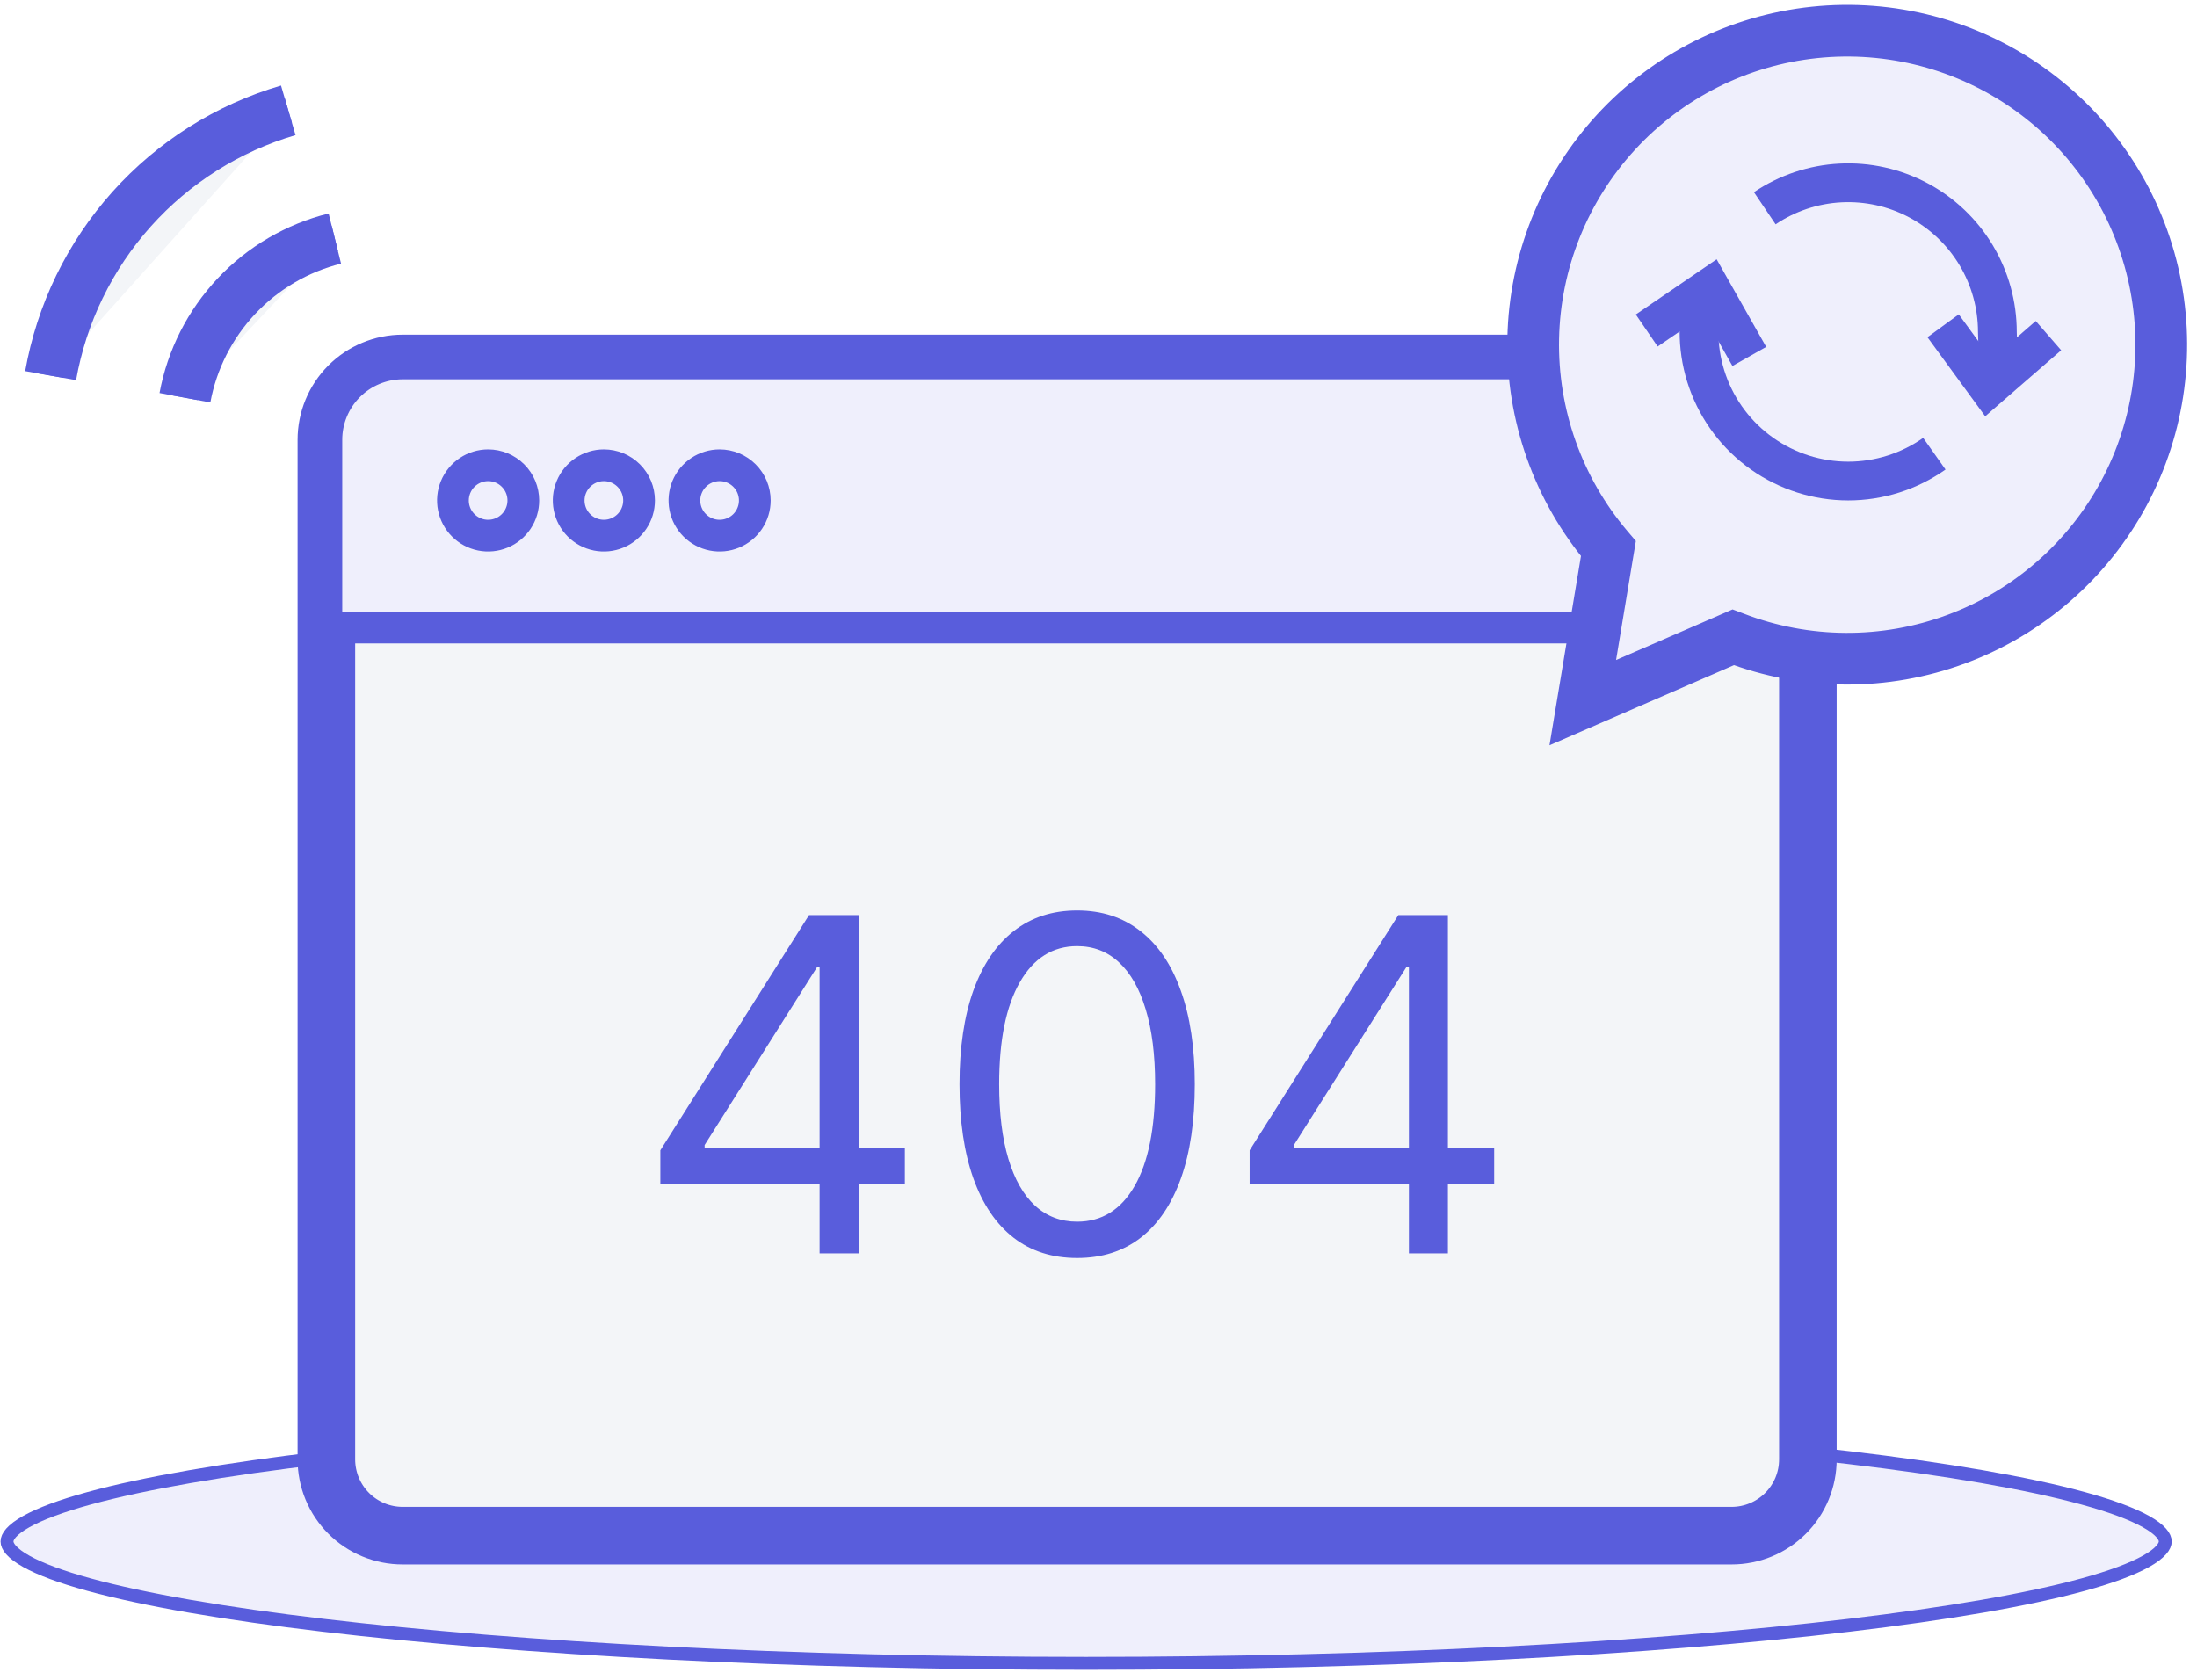
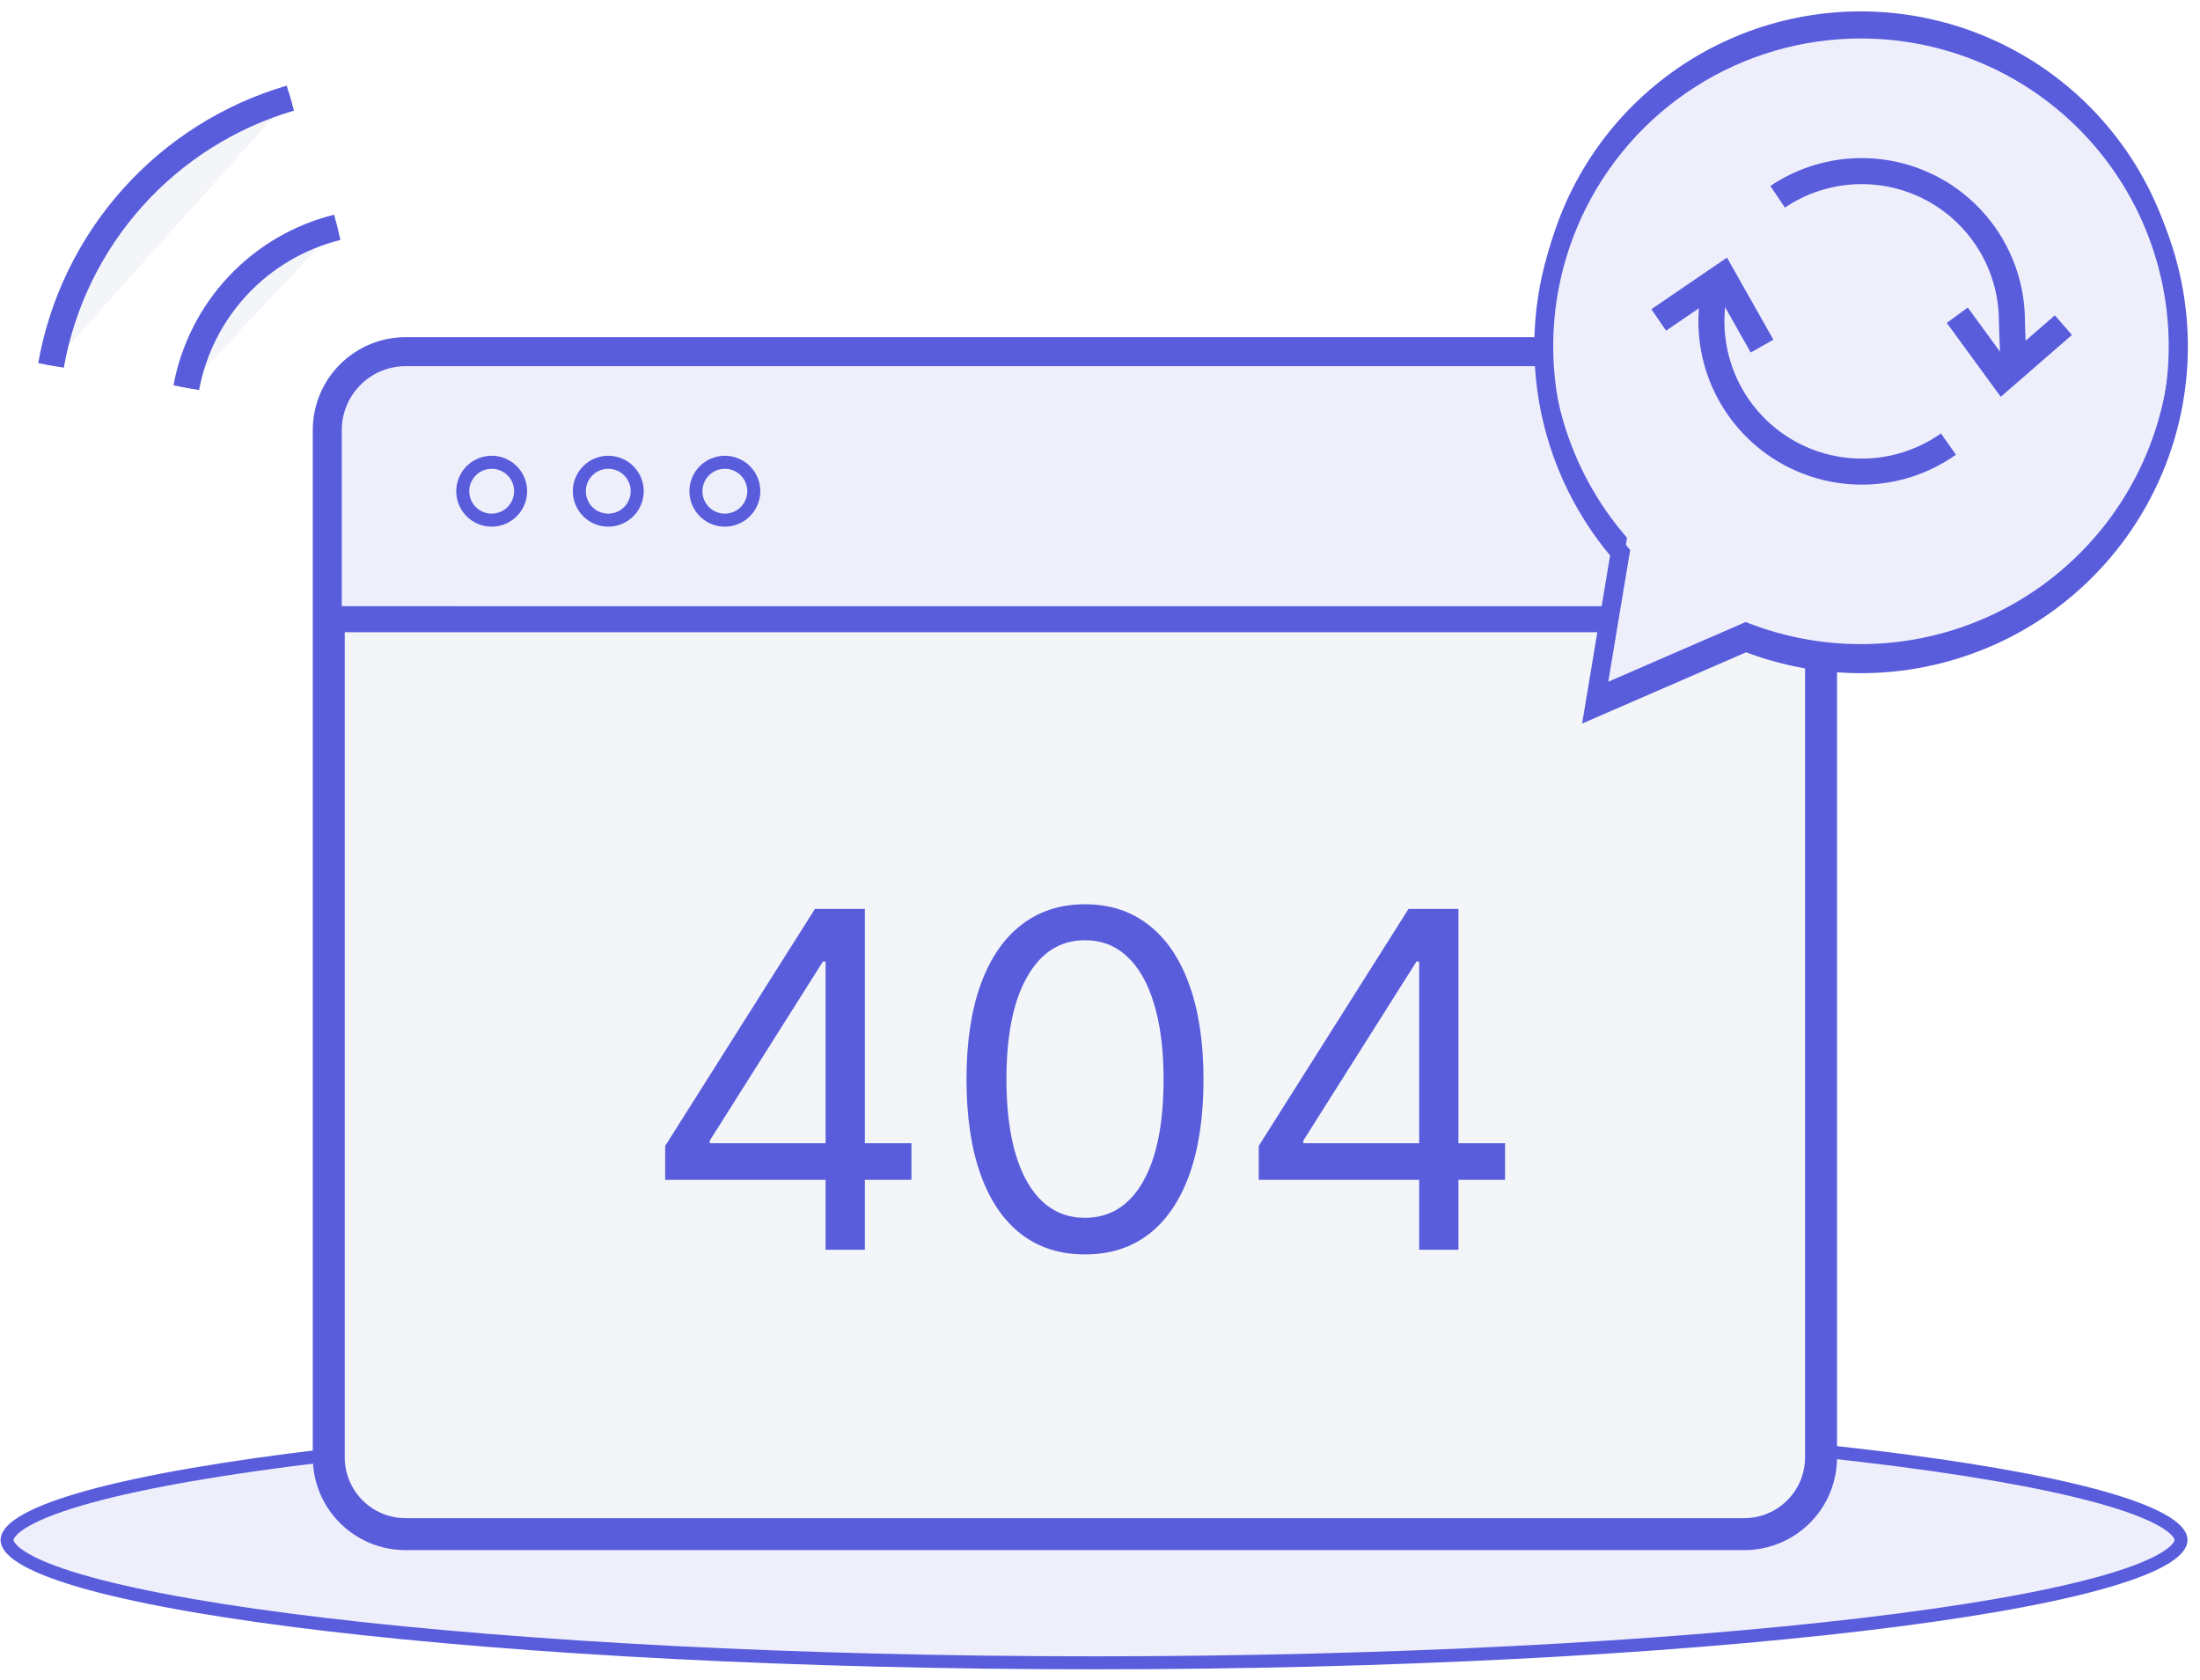
- <svg xmlns="http://www.w3.org/2000/svg" width="170" height="130" viewBox="0 0 170 130" fill="none">
-   <path d="M84.043 128.728C61.291 128.728 40.312 127.591 25.027 125.784C17.382 124.88 11.18 123.81 6.897 122.636C4.752 122.048 3.118 121.441 2.029 120.831C1.485 120.525 1.102 120.233 0.86 119.961C0.62 119.691 0.543 119.471 0.543 119.294C0.543 119.117 0.62 118.897 0.86 118.627C1.102 118.355 1.485 118.062 2.029 117.757C3.118 117.147 4.752 116.54 6.897 115.952C11.18 114.778 17.382 113.708 25.027 112.804C40.312 110.997 61.291 109.86 84.043 109.86C106.795 109.86 127.774 110.997 143.058 112.805C150.704 113.709 156.906 114.779 161.189 115.953C163.334 116.541 164.968 117.148 166.057 117.758C166.601 118.063 166.984 118.356 167.226 118.628C167.466 118.897 167.543 119.117 167.543 119.294C167.543 119.471 167.466 119.691 167.226 119.96C166.984 120.232 166.601 120.525 166.057 120.83C164.968 121.44 163.334 122.047 161.189 122.635C156.906 123.809 150.704 124.879 143.058 125.783C127.774 127.591 106.795 128.728 84.043 128.728Z" fill="#EFEFFC" stroke="#595DDC" />
-   <path d="M31.151 118.844C29.588 118.842 28.089 118.22 26.983 117.114C25.878 116.009 25.256 114.51 25.255 112.947V34.041C25.254 32.475 25.875 30.973 26.98 29.865C28.085 28.756 29.585 28.131 31.151 28.127H133.994C135.559 28.131 137.059 28.756 138.165 29.865C139.27 30.973 139.891 32.475 139.89 34.041V112.947C139.888 114.51 139.267 116.009 138.161 117.114C137.056 118.22 135.557 118.842 133.994 118.844H31.151Z" fill="#F3F5F8" stroke="#595DDC" stroke-width="2" />
-   <path d="M133.994 28.354C135.499 28.358 136.941 28.959 138.004 30.025C139.067 31.091 139.663 32.536 139.662 34.041V112.947C139.661 114.45 139.063 115.891 138 116.954C136.937 118.017 135.497 118.615 133.994 118.617H31.151C29.648 118.615 28.207 118.017 27.144 116.954C26.081 115.891 25.484 114.45 25.482 112.947V34.041C25.481 32.536 26.078 31.091 27.14 30.025C28.203 28.959 29.645 28.358 31.151 28.354H133.994ZM133.994 27.899H31.151C29.524 27.902 27.966 28.551 26.817 29.702C25.669 30.854 25.025 32.415 25.027 34.041V112.947C25.027 113.752 25.185 114.548 25.492 115.291C25.8 116.035 26.251 116.71 26.819 117.279C27.388 117.848 28.063 118.299 28.807 118.606C29.55 118.914 30.346 119.072 31.151 119.071H133.994C134.798 119.072 135.594 118.914 136.338 118.606C137.081 118.299 137.756 117.848 138.325 117.279C138.894 116.71 139.345 116.035 139.652 115.291C139.96 114.548 140.118 113.752 140.117 112.947V34.041C140.119 32.415 139.475 30.854 138.327 29.702C137.179 28.551 135.62 27.902 133.994 27.899Z" fill="#EFEFFC" stroke="#595DDC" stroke-width="4" />
-   <path d="M25.255 48.565V34.041C25.254 32.476 25.875 30.974 26.98 29.865C28.085 28.756 29.585 28.131 31.151 28.127H133.994C135.559 28.131 137.06 28.756 138.165 29.865C139.271 30.974 139.891 32.476 139.89 34.041V48.566L25.255 48.565Z" fill="#EFEFFC" stroke="#595DDC" stroke-width="2" />
-   <path d="M133.994 28.354C135.499 28.358 136.941 28.959 138.004 30.025C139.067 31.091 139.663 32.536 139.662 34.041V48.337H25.482V34.041C25.481 32.536 26.078 31.091 27.14 30.025C28.203 28.959 29.645 28.358 31.151 28.354H133.994ZM133.994 27.899H31.151C29.524 27.902 27.966 28.551 26.817 29.702C25.669 30.854 25.025 32.415 25.027 34.041V48.792H140.117V34.041C140.119 32.415 139.475 30.854 138.327 29.702C137.179 28.551 135.62 27.902 133.994 27.899Z" fill="black" stroke="#595DDC" stroke-width="2" />
-   <path d="M55.682 40.955C55.243 40.955 54.813 40.825 54.448 40.581C54.082 40.336 53.797 39.989 53.629 39.583C53.461 39.177 53.417 38.73 53.503 38.299C53.588 37.868 53.8 37.471 54.111 37.161C54.422 36.85 54.818 36.638 55.249 36.552C55.68 36.467 56.127 36.511 56.533 36.679C56.94 36.847 57.287 37.132 57.531 37.498C57.775 37.863 57.905 38.292 57.906 38.732C57.905 39.321 57.67 39.886 57.253 40.303C56.837 40.72 56.272 40.954 55.682 40.955Z" fill="#EFEFFC" stroke="#595DDC" />
-   <path d="M55.683 36.234C56.176 36.234 56.659 36.38 57.069 36.655C57.48 36.929 57.8 37.319 57.989 37.775C58.178 38.231 58.227 38.733 58.131 39.217C58.034 39.701 57.797 40.146 57.448 40.495C57.099 40.844 56.654 41.082 56.17 41.178C55.685 41.275 55.184 41.225 54.727 41.036C54.271 40.847 53.882 40.527 53.607 40.117C53.333 39.706 53.187 39.224 53.187 38.73C53.188 38.068 53.451 37.434 53.919 36.966C54.386 36.498 55.021 36.235 55.683 36.234ZM55.683 35.779C55.099 35.779 54.529 35.953 54.043 36.277C53.558 36.601 53.18 37.062 52.956 37.601C52.733 38.14 52.675 38.733 52.789 39.306C52.903 39.878 53.184 40.404 53.596 40.817C54.009 41.229 54.535 41.51 55.107 41.624C55.679 41.738 56.273 41.679 56.812 41.456C57.351 41.233 57.812 40.855 58.136 40.369C58.46 39.884 58.633 39.314 58.633 38.73C58.633 37.948 58.322 37.197 57.769 36.644C57.216 36.09 56.465 35.779 55.683 35.779Z" fill="black" stroke="#595DDC" stroke-width="2" />
-   <path d="M46.727 40.955C46.287 40.955 45.858 40.825 45.492 40.581C45.127 40.336 44.842 39.989 44.674 39.583C44.505 39.177 44.461 38.73 44.547 38.299C44.633 37.868 44.845 37.471 45.155 37.161C45.466 36.85 45.862 36.638 46.294 36.552C46.725 36.467 47.172 36.511 47.578 36.679C47.984 36.847 48.331 37.132 48.575 37.498C48.819 37.863 48.95 38.292 48.95 38.732C48.949 39.321 48.715 39.886 48.298 40.303C47.881 40.72 47.316 40.954 46.727 40.955Z" fill="#EFEFFC" stroke="#595DDC" />
-   <path d="M46.727 36.234C47.221 36.234 47.703 36.38 48.114 36.655C48.524 36.929 48.844 37.319 49.033 37.775C49.222 38.231 49.271 38.733 49.175 39.217C49.078 39.701 48.841 40.146 48.492 40.495C48.143 40.844 47.698 41.082 47.214 41.178C46.73 41.275 46.228 41.225 45.772 41.036C45.316 40.847 44.926 40.527 44.651 40.117C44.377 39.706 44.231 39.224 44.231 38.73C44.232 38.068 44.495 37.434 44.963 36.966C45.431 36.498 46.065 36.235 46.727 36.234ZM46.727 35.779C46.143 35.779 45.573 35.953 45.087 36.277C44.602 36.601 44.224 37.062 44.001 37.601C43.777 38.14 43.719 38.733 43.833 39.306C43.947 39.878 44.228 40.404 44.64 40.817C45.053 41.229 45.579 41.51 46.151 41.624C46.724 41.738 47.317 41.679 47.856 41.456C48.395 41.233 48.856 40.855 49.18 40.369C49.505 39.884 49.678 39.314 49.678 38.73C49.677 37.948 49.367 37.197 48.813 36.644C48.26 36.09 47.509 35.779 46.727 35.779Z" fill="black" stroke="#595DDC" stroke-width="2" />
-   <path d="M37.771 40.955C37.331 40.955 36.902 40.825 36.536 40.581C36.171 40.336 35.886 39.989 35.718 39.583C35.549 39.177 35.505 38.73 35.591 38.299C35.677 37.868 35.889 37.471 36.199 37.161C36.51 36.85 36.906 36.638 37.337 36.552C37.769 36.467 38.216 36.511 38.622 36.679C39.028 36.847 39.375 37.132 39.619 37.498C39.863 37.863 39.994 38.292 39.994 38.732C39.993 39.321 39.758 39.886 39.342 40.303C38.925 40.72 38.36 40.954 37.771 40.955Z" fill="#EFEFFC" stroke="#595DDC" />
-   <path d="M37.771 36.234C38.265 36.234 38.748 36.38 39.158 36.655C39.568 36.929 39.888 37.319 40.077 37.775C40.266 38.231 40.316 38.733 40.219 39.217C40.123 39.701 39.885 40.146 39.536 40.495C39.187 40.844 38.742 41.082 38.258 41.178C37.774 41.275 37.272 41.225 36.816 41.036C36.36 40.847 35.97 40.527 35.696 40.117C35.422 39.706 35.275 39.224 35.275 38.73C35.276 38.068 35.539 37.434 36.007 36.966C36.475 36.498 37.109 36.235 37.771 36.234ZM37.771 35.779C37.188 35.779 36.617 35.953 36.132 36.277C35.647 36.601 35.269 37.062 35.045 37.601C34.822 38.14 34.763 38.733 34.877 39.306C34.991 39.878 35.272 40.404 35.685 40.817C36.097 41.229 36.623 41.51 37.196 41.624C37.768 41.738 38.361 41.679 38.9 41.456C39.44 41.233 39.9 40.855 40.225 40.369C40.549 39.884 40.722 39.314 40.722 38.73C40.722 37.948 40.411 37.197 39.858 36.644C39.304 36.09 38.554 35.779 37.771 35.779Z" fill="black" stroke="#595DDC" stroke-width="2" />
-   <path d="M124.455 42.458L124.386 42.377C120.562 37.859 118.518 32.1 118.638 26.181C118.759 20.263 121.035 14.592 125.041 10.233C129.046 5.874 134.505 3.127 140.392 2.508C146.279 1.889 152.19 3.439 157.015 6.869C161.839 10.299 165.247 15.372 166.596 21.136C167.946 26.899 167.145 32.957 164.345 38.173C161.544 43.388 156.936 47.402 151.386 49.461C145.836 51.519 139.725 51.481 134.201 49.354L134.114 49.321L122.472 54.377L124.455 42.458Z" fill="#EFEFFC" stroke="#595DDC" stroke-width="4" />
-   <path d="M142.963 2.455C146.507 2.457 150.007 3.239 153.215 4.745C156.423 6.252 159.259 8.446 161.524 11.172C163.788 13.898 165.425 17.089 166.318 20.519C167.211 23.948 167.338 27.532 166.69 31.017C166.043 34.501 164.636 37.8 162.57 40.679C160.504 43.559 157.83 45.948 154.737 47.678C151.644 49.408 148.208 50.436 144.673 50.689C141.138 50.943 137.591 50.414 134.283 49.143L134.11 49.076L133.939 49.15L122.765 54.005L124.662 42.6L124.697 42.392L124.56 42.231C121.576 38.719 119.658 34.426 119.035 29.859C118.413 25.292 119.11 20.643 121.045 16.46C122.981 12.277 126.073 8.735 129.957 6.253C133.841 3.771 138.354 2.453 142.963 2.455ZM142.963 2C138.268 1.999 133.67 3.342 129.713 5.871C125.757 8.399 122.607 12.008 120.635 16.269C118.664 20.531 117.953 25.268 118.587 29.92C119.222 34.573 121.174 38.946 124.215 42.525L122.18 54.754L134.122 49.567C137.492 50.865 141.108 51.405 144.711 51.148C148.314 50.892 151.816 49.845 154.97 48.083C158.123 46.32 160.849 43.885 162.955 40.95C165.061 38.016 166.495 34.653 167.155 31.102C167.815 27.55 167.685 23.897 166.774 20.402C165.864 16.906 164.194 13.654 161.885 10.876C159.576 8.099 156.684 5.863 153.414 4.329C150.143 2.795 146.575 2 142.963 2Z" fill="black" stroke="#595DDC" stroke-width="2" />
-   <path d="M136.555 16.116C138.291 14.945 140.314 14.268 142.406 14.159C144.498 14.05 146.58 14.511 148.429 15.495C150.279 16.479 151.826 17.947 152.905 19.742C153.983 21.538 154.553 23.593 154.553 25.688C154.553 26.559 154.737 28.686 154.553 29.502" stroke="#595DDC" stroke-width="3" stroke-miterlimit="10" />
-   <path d="M149.676 35.112C147.726 36.489 145.398 37.228 143.011 37.227C140.624 37.226 138.296 36.486 136.347 35.108C134.398 33.729 132.924 31.781 132.128 29.531C131.332 27.281 131.252 24.839 131.9 22.542" stroke="#595DDC" stroke-width="3" stroke-miterlimit="10" />
-   <path d="M150.354 25.213L153.859 30.013L158.506 25.975" stroke="#595DDC" stroke-width="3" stroke-miterlimit="10" />
-   <path d="M127.42 25.577L132.328 22.226L135.358 27.585" stroke="#595DDC" stroke-width="3" stroke-miterlimit="10" />
-   <path d="M14.31 30.781C14.857 27.83 16.241 25.1 18.298 22.915C20.355 20.73 22.997 19.184 25.91 18.462" fill="#F3F5F8" />
-   <path d="M14.31 30.781C14.857 27.83 16.241 25.1 18.298 22.915C20.355 20.73 22.997 19.184 25.91 18.462" stroke="#595DDC" stroke-width="2" />
-   <path d="M14.31 30.781C14.857 27.83 16.241 25.1 18.298 22.915C20.355 20.73 22.997 19.184 25.91 18.462" stroke="#595DDC" stroke-width="4" stroke-miterlimit="10" />
-   <path d="M3.918 29.07C4.766 24.274 6.937 19.811 10.186 16.183C13.435 12.555 17.633 9.907 22.307 8.538" fill="#F3F5F8" />
-   <path d="M3.918 29.07C4.766 24.274 6.937 19.811 10.186 16.183C13.435 12.555 17.633 9.907 22.307 8.538" stroke="#595DDC" stroke-width="2" />
-   <path d="M3.918 29.07C4.766 24.274 6.937 19.811 10.186 16.183C13.435 12.555 17.633 9.907 22.307 8.538" stroke="#595DDC" stroke-width="4" stroke-miterlimit="10" />
-   <path d="M103.27 69.747C103.842 69.747 104.402 69.916 104.878 70.235C105.354 70.553 105.725 71.005 105.944 71.534C106.163 72.063 106.221 72.645 106.109 73.207C105.997 73.768 105.722 74.284 105.317 74.689C104.912 75.094 104.396 75.37 103.834 75.481C103.273 75.593 102.691 75.536 102.162 75.317C101.633 75.097 101.181 74.726 100.862 74.25C100.544 73.774 100.375 73.214 100.375 72.642C100.375 71.874 100.681 71.138 101.223 70.596C101.766 70.053 102.502 69.748 103.27 69.747ZM103.27 69.219C102.593 69.219 101.931 69.42 101.368 69.796C100.805 70.172 100.366 70.707 100.107 71.332C99.848 71.958 99.78 72.646 99.912 73.31C100.045 73.974 100.371 74.584 100.849 75.062C101.328 75.541 101.938 75.867 102.602 75.999C103.266 76.131 103.954 76.064 104.579 75.805C105.205 75.545 105.74 75.107 106.116 74.544C106.492 73.981 106.692 73.319 106.692 72.642C106.692 72.193 106.604 71.748 106.432 71.332C106.26 70.917 106.008 70.54 105.69 70.222C105.372 69.904 104.995 69.652 104.579 69.48C104.164 69.308 103.719 69.219 103.27 69.219Z" stroke="#595DDC" stroke-width="3" />
-   <path d="M61.829 69.747C62.401 69.747 62.961 69.916 63.437 70.235C63.913 70.553 64.284 71.005 64.503 71.534C64.722 72.063 64.78 72.645 64.668 73.207C64.556 73.768 64.281 74.284 63.876 74.689C63.471 75.094 62.955 75.37 62.394 75.481C61.832 75.593 61.25 75.536 60.721 75.317C60.192 75.097 59.74 74.726 59.422 74.25C59.103 73.774 58.934 73.214 58.934 72.642C58.934 71.874 59.24 71.138 59.783 70.596C60.325 70.053 61.061 69.748 61.829 69.747ZM61.829 69.219C61.152 69.219 60.49 69.42 59.927 69.796C59.364 70.172 58.925 70.707 58.666 71.332C58.407 71.958 58.34 72.646 58.471 73.31C58.604 73.974 58.93 74.584 59.408 75.062C59.887 75.541 60.497 75.867 61.161 75.999C61.825 76.131 62.513 76.064 63.139 75.805C63.764 75.545 64.299 75.107 64.675 74.544C65.051 73.981 65.252 73.319 65.252 72.642C65.252 72.193 65.163 71.748 64.991 71.332C64.819 70.917 64.567 70.54 64.249 70.222C63.931 69.904 63.554 69.652 63.139 69.48C62.723 69.308 62.278 69.219 61.829 69.219Z" stroke="#595DDC" stroke-width="3" />
-   <path d="M92.289 95.654C91.333 93.828 89.895 92.297 88.132 91.229C86.368 90.162 84.345 89.597 82.283 89.597C80.221 89.597 78.199 90.162 76.435 91.229C74.671 92.297 73.233 93.828 72.277 95.654" fill="#F3F5F8" />
-   <path d="M92.289 95.654C91.333 93.828 89.895 92.297 88.132 91.229C86.368 90.162 84.345 89.597 82.283 89.597C80.221 89.597 78.199 90.162 76.435 91.229C74.671 92.297 73.233 93.828 72.277 95.654" stroke="#595DDC" stroke-width="4" />
-   <rect width="74.293" height="47.065" transform="translate(46.7021 60.345)" fill="#F3F5F8" />
-   <path d="M51.097 91.631V89.023L62.602 70.818H64.494V74.858H63.216L54.523 88.614V88.818H70.017V91.631H51.097ZM63.42 97V90.838V89.624V70.818H66.438V97H63.42ZM83.348 97.358C81.421 97.358 79.781 96.834 78.426 95.785C77.071 94.729 76.035 93.199 75.319 91.196C74.603 89.185 74.245 86.756 74.245 83.909C74.245 81.079 74.603 78.663 75.319 76.66C76.044 74.649 77.084 73.115 78.439 72.058C79.802 70.993 81.439 70.46 83.348 70.46C85.257 70.46 86.889 70.993 88.244 72.058C89.608 73.115 90.647 74.649 91.363 76.66C92.088 78.663 92.45 81.079 92.45 83.909C92.45 86.756 92.092 89.185 91.376 91.196C90.66 93.199 89.625 94.729 88.269 95.785C86.914 96.834 85.274 97.358 83.348 97.358ZM83.348 94.546C85.257 94.546 86.74 93.625 87.796 91.784C88.853 89.943 89.382 87.318 89.382 83.909C89.382 81.642 89.139 79.712 88.653 78.118C88.176 76.524 87.485 75.31 86.582 74.474C85.687 73.639 84.609 73.222 83.348 73.222C81.456 73.222 79.977 74.155 78.912 76.021C77.846 77.879 77.314 80.508 77.314 83.909C77.314 86.176 77.552 88.102 78.029 89.688C78.507 91.273 79.193 92.479 80.088 93.305C80.991 94.132 82.078 94.546 83.348 94.546ZM96.694 91.631V89.023L108.2 70.818H110.092V74.858H108.814L100.12 88.614V88.818H115.615V91.631H96.694ZM109.018 97V90.838V89.624V70.818H112.035V97H109.018Z" fill="#595DDC" />
+ <svg xmlns="http://www.w3.org/2000/svg" width="169" height="129" viewBox="0 0 169 129" fill="none">
+   <path d="M84.043 127.728C61.291 127.728 40.312 126.591 25.027 124.784C17.382 123.88 11.18 122.81 6.897 121.636C4.752 121.048 3.118 120.441 2.029 119.831C1.485 119.525 1.102 119.233 0.86 118.961C0.62 118.691 0.543 118.471 0.543 118.294C0.543 118.117 0.62 117.897 0.86 117.627C1.102 117.355 1.485 117.062 2.029 116.757C3.118 116.147 4.752 115.54 6.897 114.952C11.18 113.778 17.382 112.708 25.027 111.804C40.312 109.997 61.291 108.86 84.043 108.86C106.795 108.86 127.774 109.997 143.058 111.805C150.704 112.709 156.906 113.779 161.189 114.953C163.334 115.541 164.968 116.148 166.057 116.758C166.601 117.063 166.984 117.356 167.226 117.628C167.466 117.897 167.543 118.117 167.543 118.294C167.543 118.471 167.466 118.691 167.226 118.96C166.984 119.232 166.601 119.525 166.057 119.83C164.968 120.44 163.334 121.047 161.189 121.635C156.906 122.809 150.704 123.879 143.058 124.783C127.774 126.591 106.795 127.728 84.043 127.728Z" fill="#EFEFFC" stroke="#595DDC" />
+   <path d="M31.151 117.844C29.588 117.842 28.089 117.22 26.983 116.115C25.878 115.009 25.256 113.51 25.255 111.947V33.041C25.254 31.476 25.875 29.974 26.98 28.865C28.085 27.756 29.585 27.131 31.151 27.127H133.994C135.559 27.131 137.059 27.756 138.165 28.865C139.27 29.974 139.891 31.476 139.89 33.041V111.947C139.888 113.51 139.267 115.009 138.161 116.115C137.056 117.22 135.557 117.842 133.994 117.844H31.151Z" fill="#F3F5F8" stroke="#595DDC" stroke-width="2" />
+   <path d="M133.994 27.354C135.499 27.358 136.941 27.959 138.004 29.025C139.067 30.092 139.663 31.536 139.662 33.041V111.947C139.661 113.45 139.063 114.891 138 115.954C136.937 117.017 135.497 117.615 133.994 117.617H31.151C29.648 117.615 28.207 117.017 27.144 115.954C26.081 114.891 25.484 113.45 25.482 111.947V33.041C25.481 31.536 26.078 30.092 27.14 29.025C28.203 27.959 29.645 27.358 31.151 27.354H133.994ZM133.994 26.899H31.151C29.524 26.902 27.966 27.551 26.817 28.702C25.669 29.854 25.025 31.415 25.027 33.041V111.947C25.027 112.752 25.185 113.548 25.492 114.291C25.8 115.035 26.251 115.71 26.819 116.279C27.388 116.848 28.063 117.299 28.807 117.606C29.55 117.914 30.346 118.072 31.151 118.071H133.994C134.798 118.072 135.594 117.914 136.338 117.606C137.081 117.299 137.756 116.848 138.325 116.279C138.894 115.71 139.345 115.035 139.652 114.291C139.96 113.548 140.118 112.752 140.117 111.947V33.041C140.119 31.415 139.475 29.854 138.327 28.702C137.179 27.551 135.62 26.902 133.994 26.899Z" fill="#EFEFFC" stroke="#595DDC" stroke-width="2" />
+   <path d="M25.255 47.565V33.041C25.254 31.476 25.875 29.974 26.98 28.865C28.085 27.756 29.585 27.131 31.151 27.127H133.994C135.559 27.131 137.06 27.756 138.165 28.865C139.271 29.974 139.891 31.476 139.89 33.041V47.566L25.255 47.565Z" fill="#EFEFFC" stroke="#595DDC" stroke-width="2" />
+   <path d="M133.994 27.354C135.499 27.358 136.941 27.959 138.004 29.025C139.067 30.092 139.663 31.536 139.662 33.041V47.338H25.482V33.041C25.481 31.536 26.078 30.092 27.14 29.025C28.203 27.959 29.645 27.358 31.151 27.354H133.994ZM133.994 26.899H31.151C29.524 26.902 27.966 27.551 26.817 28.702C25.669 29.854 25.025 31.415 25.027 33.041V47.792H140.117V33.041C140.119 31.415 139.475 29.854 138.327 28.702C137.179 27.551 135.62 26.902 133.994 26.899Z" fill="black" stroke="#595DDC" />
+   <path d="M55.682 39.955C55.243 39.955 54.813 39.825 54.448 39.581C54.082 39.336 53.797 38.989 53.629 38.583C53.461 38.177 53.417 37.73 53.503 37.299C53.588 36.868 53.8 36.472 54.111 36.161C54.422 35.85 54.818 35.638 55.249 35.552C55.68 35.467 56.127 35.511 56.533 35.679C56.94 35.847 57.287 36.132 57.531 36.498C57.775 36.863 57.905 37.293 57.906 37.732C57.905 38.321 57.67 38.886 57.253 39.303C56.837 39.72 56.272 39.954 55.682 39.955Z" fill="#EFEFFC" stroke="#595DDC" />
+   <path d="M46.727 39.955C46.287 39.955 45.858 39.825 45.492 39.581C45.127 39.336 44.842 38.989 44.674 38.583C44.505 38.177 44.461 37.73 44.547 37.299C44.633 36.868 44.845 36.472 45.155 36.161C45.466 35.85 45.862 35.638 46.294 35.552C46.725 35.467 47.172 35.511 47.578 35.679C47.984 35.847 48.331 36.132 48.575 36.498C48.819 36.863 48.95 37.293 48.95 37.732C48.949 38.321 48.715 38.886 48.298 39.303C47.881 39.72 47.316 39.954 46.727 39.955Z" fill="#EFEFFC" stroke="#595DDC" />
+   <path d="M37.771 39.955C37.331 39.955 36.902 39.825 36.536 39.581C36.171 39.336 35.886 38.989 35.718 38.583C35.549 38.177 35.505 37.73 35.591 37.299C35.677 36.868 35.889 36.472 36.199 36.161C36.51 35.85 36.906 35.638 37.337 35.552C37.769 35.467 38.216 35.511 38.622 35.679C39.028 35.847 39.375 36.132 39.619 36.498C39.863 36.863 39.994 37.293 39.994 37.732C39.993 38.321 39.758 38.886 39.342 39.303C38.925 39.72 38.36 39.954 37.771 39.955Z" fill="#EFEFFC" stroke="#595DDC" />
+   <path d="M124.455 41.458L124.386 41.377C120.562 36.859 118.518 31.1 118.638 25.181C118.759 19.263 121.035 13.592 125.041 9.233C129.046 4.874 134.505 2.127 140.392 1.508C146.279 0.889 152.19 2.439 157.015 5.869C161.839 9.299 165.247 14.372 166.596 20.136C167.946 25.899 167.145 31.957 164.345 37.173C161.544 42.388 156.936 46.402 151.386 48.461C145.836 50.519 139.725 50.481 134.201 48.354L134.114 48.321L122.472 53.377L124.455 41.458Z" fill="#EFEFFC" stroke="#595DDC" />
+   <path d="M142.963 2.455C146.507 2.457 150.007 3.239 153.215 4.745C156.423 6.252 159.259 8.446 161.524 11.172C163.788 13.898 165.425 17.089 166.318 20.519C167.211 23.948 167.338 27.532 166.69 31.017C166.043 34.501 164.636 37.8 162.57 40.679C160.504 43.559 157.83 45.948 154.737 47.678C151.644 49.408 148.208 50.436 144.673 50.689C141.138 50.943 137.591 50.414 134.283 49.143L134.11 49.076L133.939 49.15L122.765 54.005L124.662 42.6L124.697 42.392L124.56 42.231C121.576 38.719 119.658 34.426 119.035 29.859C118.413 25.292 119.11 20.643 121.045 16.46C122.981 12.277 126.073 8.735 129.957 6.253C133.841 3.771 138.354 2.453 142.963 2.455ZM142.963 2C138.268 1.999 133.67 3.342 129.713 5.871C125.757 8.399 122.607 12.008 120.635 16.269C118.664 20.531 117.953 25.268 118.587 29.92C119.222 34.573 121.174 38.946 124.215 42.525L122.18 54.754L134.122 49.567C137.492 50.865 141.108 51.405 144.711 51.148C148.314 50.892 151.816 49.845 154.97 48.083C158.123 46.32 160.849 43.885 162.955 40.95C165.061 38.016 166.495 34.653 167.155 31.102C167.815 27.55 167.685 23.897 166.774 20.402C165.864 16.906 164.194 13.654 161.885 10.876C159.576 8.099 156.684 5.863 153.414 4.329C150.143 2.795 146.575 2 142.963 2Z" fill="black" stroke="#595DDC" />
+   <path d="M136.555 15.116C138.291 13.945 140.314 13.268 142.406 13.159C144.498 13.05 146.58 13.511 148.429 14.495C150.279 15.479 151.826 16.947 152.905 18.742C153.983 20.538 154.553 22.593 154.553 24.688C154.553 25.559 154.737 27.686 154.553 28.502" stroke="#595DDC" stroke-width="2" stroke-miterlimit="10" />
+   <path d="M149.676 34.112C147.726 35.489 145.398 36.228 143.011 36.227C140.624 36.226 138.296 35.486 136.347 34.108C134.398 32.729 132.924 30.781 132.128 28.531C131.332 26.281 131.252 23.839 131.9 21.542" stroke="#595DDC" stroke-width="2" stroke-miterlimit="10" />
+   <path d="M150.354 24.213L153.859 29.013L158.506 24.975" stroke="#595DDC" stroke-width="2" stroke-miterlimit="10" />
+   <path d="M127.42 24.577L132.328 21.226L135.358 26.585" stroke="#595DDC" stroke-width="2" stroke-miterlimit="10" />
+   <path d="M14.31 29.781C14.857 26.83 16.241 24.1 18.298 21.915C20.355 19.73 22.997 18.184 25.91 17.462" fill="#F3F5F8" />
+   <path d="M14.31 29.781C14.857 26.83 16.241 24.1 18.298 21.915C20.355 19.73 22.997 18.184 25.91 17.462" stroke="#595DDC" stroke-width="2" />
+   <path d="M14.31 29.781C14.857 26.83 16.241 24.1 18.298 21.915C20.355 19.73 22.997 18.184 25.91 17.462" stroke="#595DDC" stroke-miterlimit="10" />
+   <path d="M3.918 28.07C4.766 23.274 6.937 18.811 10.186 15.183C13.435 11.555 17.633 8.907 22.307 7.538" fill="#F3F5F8" />
+   <path d="M3.918 28.07C4.766 23.274 6.937 18.811 10.186 15.183C13.435 11.555 17.633 8.907 22.307 7.538" stroke="#595DDC" stroke-width="2" />
+   <path d="M3.918 28.07C4.766 23.274 6.937 18.811 10.186 15.183C13.435 11.555 17.633 8.907 22.307 7.538" stroke="#595DDC" stroke-miterlimit="10" />
+   <path d="M103.27 68.747C103.842 68.747 104.402 68.916 104.878 69.235C105.354 69.553 105.725 70.005 105.944 70.534C106.163 71.063 106.221 71.645 106.109 72.207C105.997 72.768 105.722 73.284 105.317 73.689C104.912 74.094 104.396 74.37 103.834 74.481C103.273 74.593 102.691 74.536 102.162 74.317C101.633 74.097 101.181 73.726 100.862 73.25C100.544 72.774 100.375 72.214 100.375 71.642C100.375 70.874 100.681 70.138 101.223 69.596C101.766 69.053 102.502 68.748 103.27 68.747ZM103.27 68.219C102.593 68.219 101.931 68.42 101.368 68.796C100.805 69.172 100.366 69.707 100.107 70.332C99.848 70.958 99.78 71.646 99.912 72.31C100.045 72.974 100.371 73.584 100.849 74.062C101.328 74.541 101.938 74.867 102.602 74.999C103.266 75.131 103.954 75.064 104.579 74.805C105.205 74.545 105.74 74.107 106.116 73.544C106.492 72.981 106.692 72.319 106.692 71.642C106.692 71.193 106.604 70.748 106.432 70.332C106.26 69.917 106.008 69.54 105.69 69.222C105.372 68.904 104.995 68.652 104.579 68.48C104.164 68.308 103.719 68.219 103.27 68.219Z" stroke="#595DDC" stroke-width="3" />
+   <path d="M61.829 68.747C62.401 68.747 62.961 68.916 63.437 69.235C63.913 69.553 64.284 70.005 64.503 70.534C64.722 71.063 64.78 71.645 64.668 72.207C64.556 72.768 64.281 73.284 63.876 73.689C63.471 74.094 62.955 74.37 62.394 74.481C61.832 74.593 61.25 74.536 60.721 74.317C60.192 74.097 59.74 73.726 59.422 73.25C59.103 72.774 58.934 72.214 58.934 71.642C58.934 70.874 59.24 70.138 59.783 69.596C60.325 69.053 61.061 68.748 61.829 68.747ZM61.829 68.219C61.152 68.219 60.49 68.42 59.927 68.796C59.364 69.172 58.925 69.707 58.666 70.332C58.407 70.958 58.34 71.646 58.471 72.31C58.604 72.974 58.93 73.584 59.408 74.062C59.887 74.541 60.497 74.867 61.161 74.999C61.825 75.131 62.513 75.064 63.139 74.805C63.764 74.545 64.299 74.107 64.675 73.544C65.051 72.981 65.252 72.319 65.252 71.642C65.252 71.193 65.163 70.748 64.991 70.332C64.819 69.917 64.567 69.54 64.249 69.222C63.931 68.904 63.554 68.652 63.139 68.48C62.723 68.308 62.278 68.219 61.829 68.219Z" stroke="#595DDC" stroke-width="3" />
+   <path d="M92.289 94.654C91.333 92.828 89.895 91.297 88.132 90.229C86.368 89.162 84.345 88.597 82.283 88.597C80.221 88.597 78.199 89.162 76.435 90.229C74.671 91.297 73.233 92.828 72.277 94.654" fill="#F3F5F8" />
+   <path d="M92.289 94.654C91.333 92.828 89.895 91.297 88.132 90.229C86.368 89.162 84.345 88.597 82.283 88.597C80.221 88.597 78.199 89.162 76.435 90.229C74.671 91.297 73.233 92.828 72.277 94.654" stroke="#595DDC" stroke-width="4" />
+   <rect width="74.293" height="47.065" transform="translate(46.7021 59.345)" fill="#F3F5F8" />
+   <path d="M51.097 90.631V88.023L62.602 69.818H64.494V73.858H63.216L54.523 87.614V87.818H70.017V90.631H51.097ZM63.42 96V89.838V88.624V69.818H66.438V96H63.42ZM83.348 96.358C81.421 96.358 79.781 95.834 78.426 94.785C77.071 93.729 76.035 92.199 75.319 90.196C74.603 88.185 74.245 85.756 74.245 82.909C74.245 80.079 74.603 77.663 75.319 75.66C76.044 73.649 77.084 72.115 78.439 71.058C79.802 69.993 81.439 69.46 83.348 69.46C85.257 69.46 86.889 69.993 88.244 71.058C89.608 72.115 90.647 73.649 91.363 75.66C92.088 77.663 92.45 80.079 92.45 82.909C92.45 85.756 92.092 88.185 91.376 90.196C90.66 92.199 89.625 93.729 88.269 94.785C86.914 95.834 85.274 96.358 83.348 96.358ZM83.348 93.546C85.257 93.546 86.74 92.625 87.796 90.784C88.853 88.943 89.382 86.318 89.382 82.909C89.382 80.642 89.139 78.712 88.653 77.118C88.176 75.524 87.485 74.31 86.582 73.474C85.687 72.639 84.609 72.222 83.348 72.222C81.456 72.222 79.977 73.155 78.912 75.021C77.846 76.879 77.314 79.508 77.314 82.909C77.314 85.176 77.552 87.102 78.029 88.688C78.507 90.273 79.193 91.479 80.088 92.305C80.991 93.132 82.078 93.546 83.348 93.546ZM96.694 90.631V88.023L108.2 69.818H110.092V73.858H108.814L100.12 87.614V87.818H115.615V90.631H96.694ZM109.018 96V89.838V88.624V69.818H112.035V96H109.018Z" fill="#595DDC" />
</svg>
